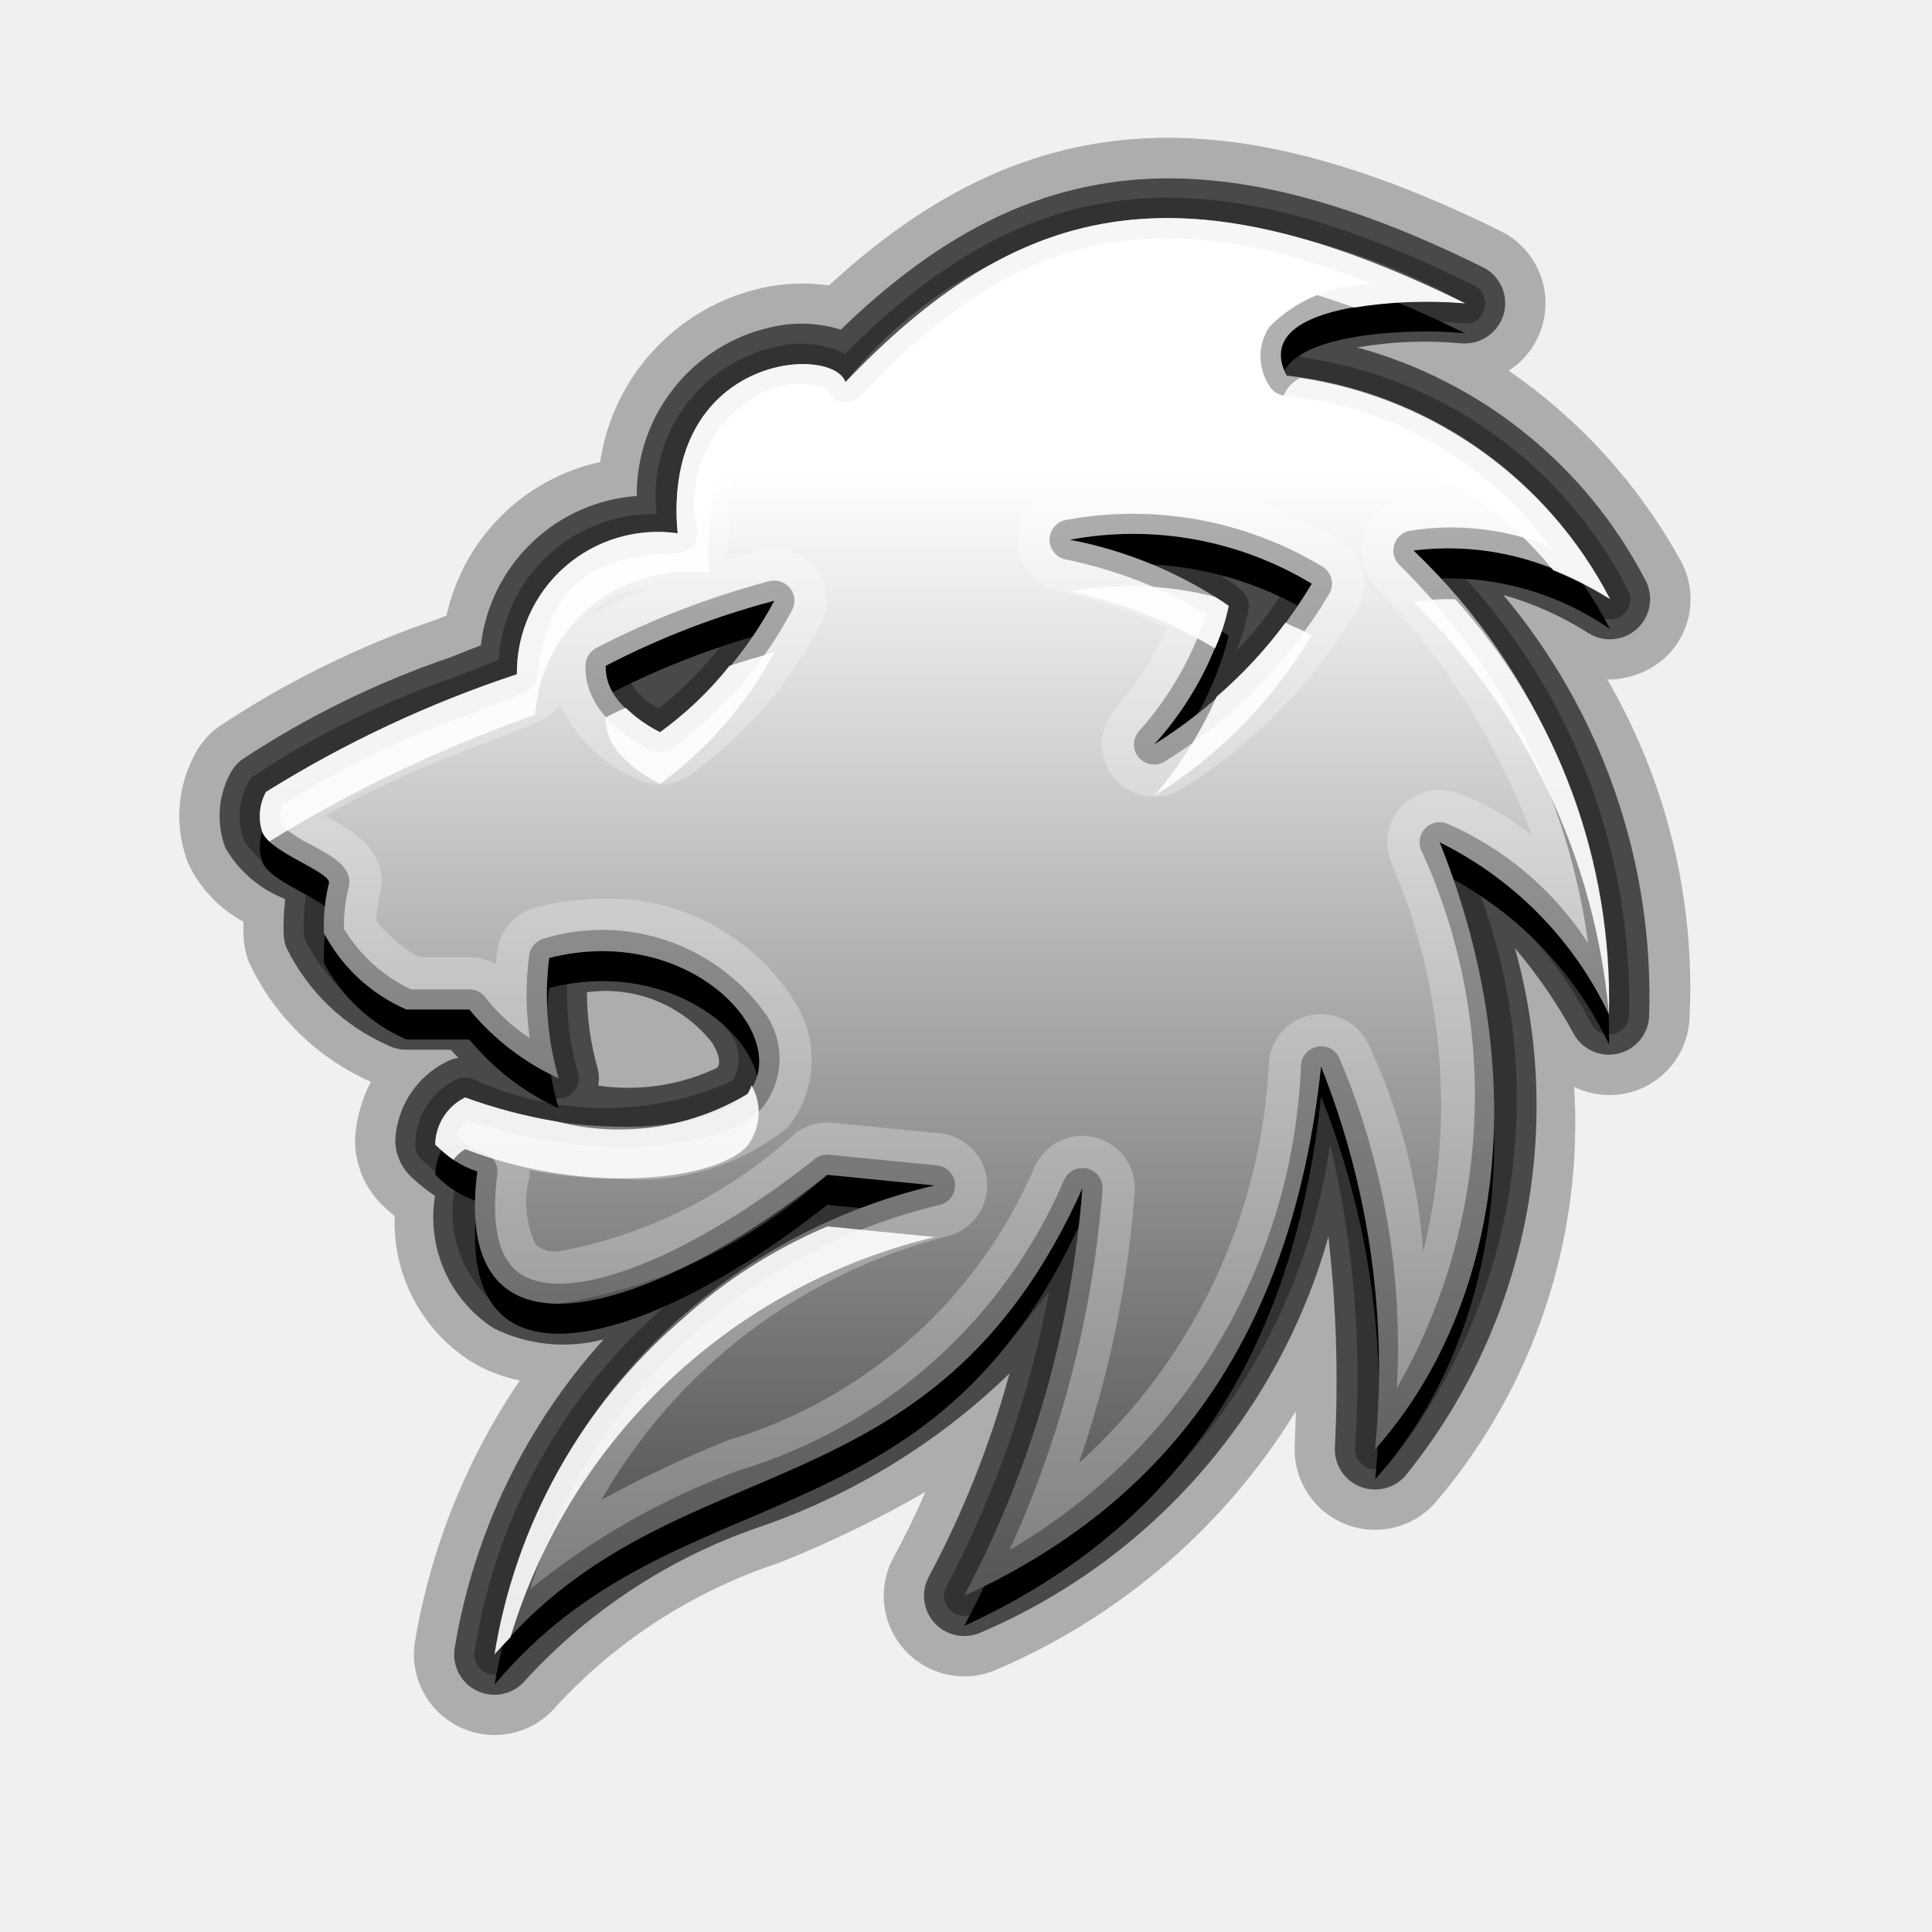
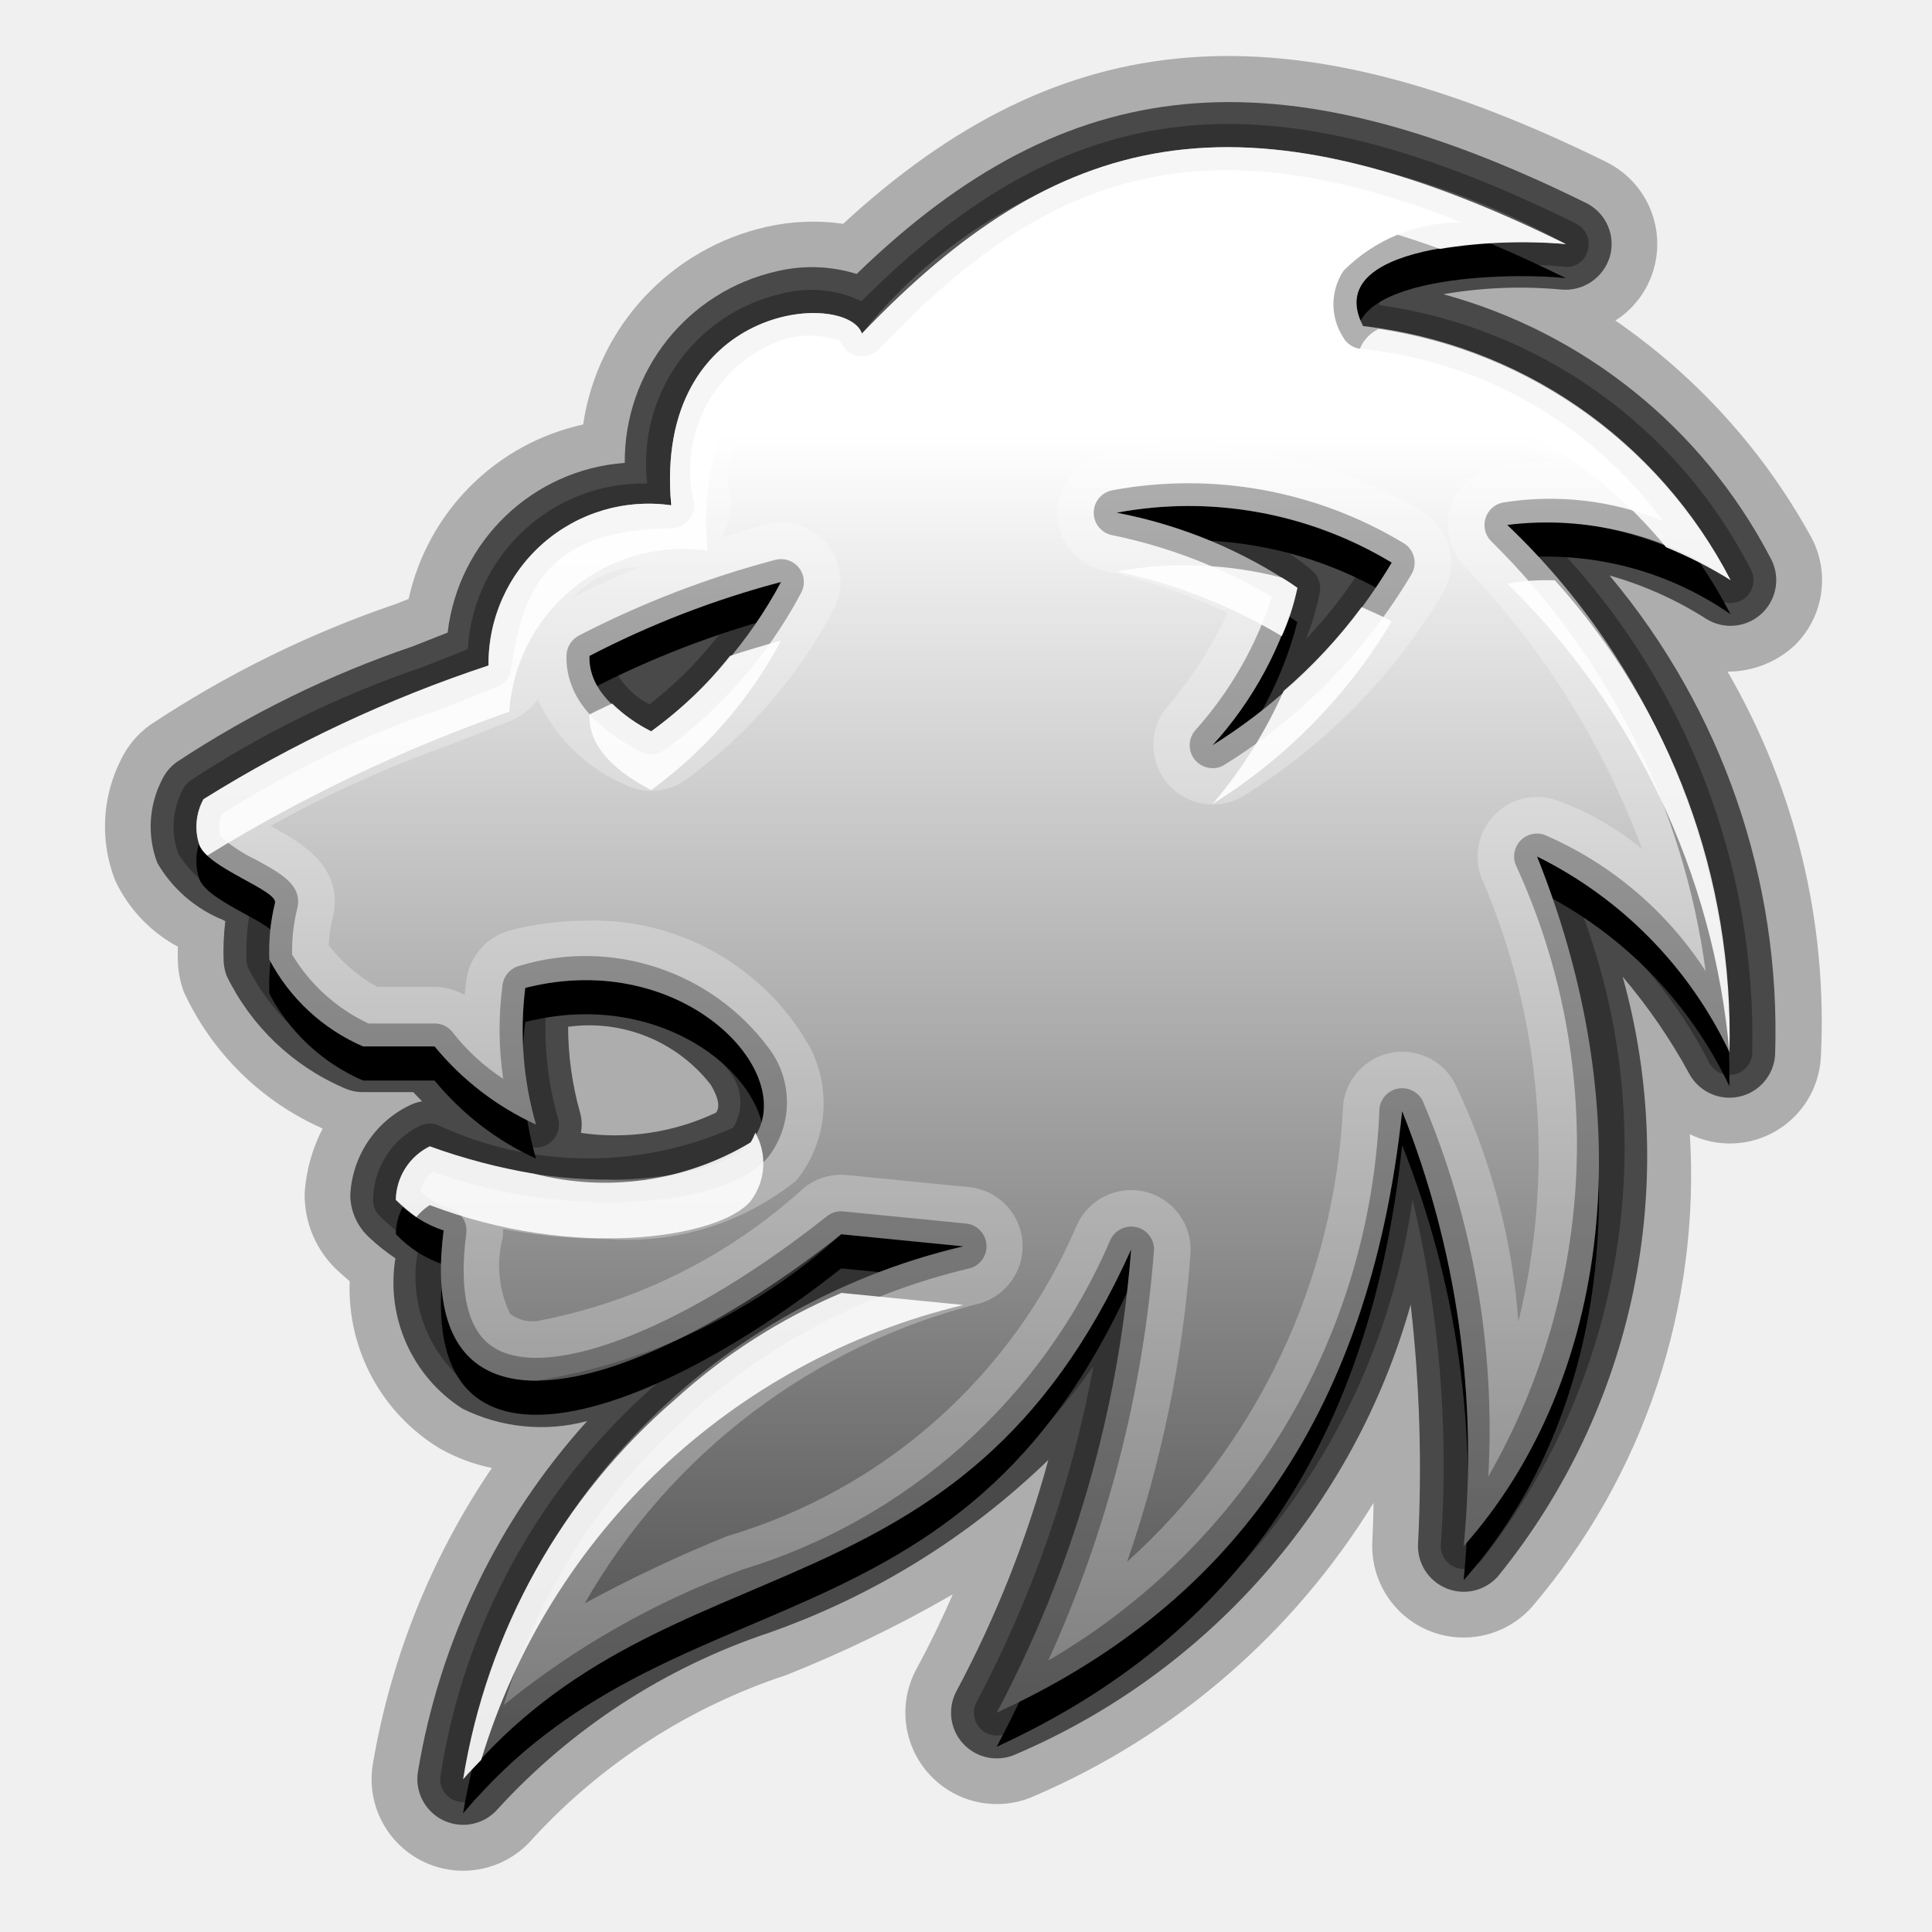
- <svg xmlns="http://www.w3.org/2000/svg" width="24" height="24" viewBox="0 0 24 24">
+ <svg xmlns="http://www.w3.org/2000/svg" id="Layer_1" data-name="Layer 1" width="24" height="24" viewBox="0 0 24 24">
  <defs>
    <style>
      .cls-1 {
        opacity: 0.58;
+       }
+ 
+       .cls-1, .cls-2 {
+         isolation: isolate;
      }

      .cls-2, .cls-5 {
        opacity: 0.28;
      }

      .cls-3, .cls-4, .cls-9 {
        fill-rule: evenodd;
      }

      .cls-4 {
        fill: url(#linear-gradient);
      }

      .cls-6, .cls-9 {
        fill: #fff;
      }

      .cls-7 {
        opacity: 0.31;
      }

      .cls-8 {
        opacity: 0.89;
      }
    </style>
-     <linearGradient id="linear-gradient" x1="11.613" y1="20.553" x2="11.613" y2="2.708" gradientUnits="userSpaceOnUse">
+     <linearGradient id="linear-gradient" x1="11.969" y1="3.897" x2="11.969" y2="24.172" gradientTransform="matrix(1, 0, 0, -1, 0, 26)" gradientUnits="userSpaceOnUse">
      <stop offset="0" stop-color="#424242" />
      <stop offset="0.093" stop-color="#585858" />
      <stop offset="0.824" stop-color="#fff" />
    </linearGradient>
  </defs>
-   <g id="Layer_1" data-name="Layer 1">
-     <path class="cls-1" d="M19.734,7.866a.5.5,0,0,0,.696-.677,5.73,5.73,0,0,0-3.571-2.873,4.898,4.898,0,0,1,1.29-.051.507.507,0,0,0,.53-.36.5.5,0,0,0-.259-.586C15.029,1.645,12.757,1.854,10.445,4.095a1.648,1.648,0,0,0-.873-.029A2.132,2.132,0,0,0,7.91,6.161a2.105,2.105,0,0,0-1.937,1.855L5.593,8.166a11.265,11.265,0,0,0-2.583,1.267.505.505,0,0,0-.158.191,1.122,1.122,0,0,0-.052.91,1.469,1.469,0,0,0,.721.625l.022.013a2.742,2.742,0,0,0-.019.439.54.54,0,0,0,.032.157A2.544,2.544,0,0,0,4.834,12.992a.504.504,0,0,0,.215.048h.549c.031.034.063.067.097.1a.495.495,0,0,0-.139.045,1.15,1.15,0,0,0-.646.991.638.638,0,0,0,.214.458,2.126,2.126,0,0,0,.28.222A1.637,1.637,0,0,0,6.135,16.501,1.939,1.939,0,0,0,7.5,16.637a7.565,7.565,0,0,0-1.851,3.831.5.5,0,0,0,.877.405,7.041,7.041,0,0,1,2.955-1.92A8.386,8.386,0,0,0,12.541,17.061a12.104,12.104,0,0,1-1.002,2.524.5.5,0,0,0,.646.694,7.58,7.58,0,0,0,4.317-4.916,15.935,15.935,0,0,1,.08,2.621.5.5,0,0,0,.873.352,7.289,7.289,0,0,0,1.364-6.558,6.269,6.269,0,0,1,.729,1.063.5.5,0,0,0,.938-.208,7.745,7.745,0,0,0-1.811-5.242A3.975,3.975,0,0,1,19.734,7.866ZM8.849,12.957c.031.051.13.223.059.308a2.578,2.578,0,0,1-1.477.221.485.485,0,0,0-.009-.221,3.506,3.506,0,0,1-.131-.939A1.683,1.683,0,0,1,8.849,12.957Z" />
-     <path class="cls-2" d="M20.697,8.159a.995.995,0,0,0,.164-1.224A6.922,6.922,0,0,0,18.741,4.604a.987.987,0,0,0,.419-.562.999.999,0,0,0-.518-1.171c-3.501-1.729-5.941-1.541-8.345.675a2.31,2.31,0,0,0-.83.031A2.606,2.606,0,0,0,7.455,5.739a2.504,2.504,0,0,0-1.908,1.907l-.136.054A11.628,11.628,0,0,0,2.715,9.029a1.005,1.005,0,0,0-.315.38,1.616,1.616,0,0,0-.062,1.315,1.586,1.586,0,0,0,.686.726c-.002.062-.001.124.002.188a1.05,1.05,0,0,0,.063.307A3.013,3.013,0,0,0,4.607,13.438a1.803,1.803,0,0,0-.196.695,1.128,1.128,0,0,0,.377.874c.035.032.073.066.115.101A2.044,2.044,0,0,0,5.889,16.936a1.965,1.965,0,0,0,.568.213,8.203,8.203,0,0,0-1.301,3.235A1.001,1.001,0,0,0,5.723,21.46a.99.99,0,0,0,.42.093,1.002,1.002,0,0,0,.768-.358,6.557,6.557,0,0,1,2.767-1.781,13.987,13.987,0,0,0,1.819-.882c-.124.286-.257.558-.396.813a1.0 1,0,0,0,1.293,1.389,8.101,8.101,0,0,0,3.703-3.203c-.003.156-.008.302-.014.435a1,1,0,0,0,1.746.703,7.266,7.266,0,0,0,1.726-5.167.996.996,0,0,0,1.432-.836A7.627,7.627,0,0,0,19.967,8.442,1.076,1.076,0,0,0,20.697,8.159Z" />
-     <path class="cls-3" d="M11.613,15.099l-1.336-.132c-2.066,1.64-4.685,2.596-4.347-.042a1.251,1.251,0,0,1-.523-.334.665.665,0,0,1,.372-.585c1.582.605,3.171.359,3.508-.044.593-.705-.711-2.136-2.465-1.689A3.717,3.717,0,0,0,6.939,13.767a3.108,3.108,0,0,1-1.108-.854h-.782a2.104,2.104,0,0,1-1.024-.95,2.187,2.187,0,0,1,.062-.618c.034-.138-.719-.375-.825-.63a.627.627,0,0,1,.043-.505A14.461,14.461,0,0,1,6.421,8.748,1.75,1.75,0,0,1,8.418,6.997c-.198-2.217,1.921-2.354,2.085-1.878,2.127-2.221,4.115-2.746,7.696-.979-.737-.074-2.685,0-2.216.898A5.182,5.182,0,0,1,20,7.815a3.517,3.517,0,0,0-2.441-.603,7.833,7.833,0,0,1,2.429,5.763,4.566,4.566,0,0,0-2.104-2.139c1.209,3.022.712,5.841-.801,7.54a10.175,10.175,0,0,0-.672-4.755c-.366,3.423-1.956,5.44-4.433,6.577a12.898,12.898,0,0,0,1.47-5.064c-1.869,4.164-5.055,3.105-7.304,5.793a7.215,7.215,0,0,1,5.47-5.827Zm4.683-7.475a4.285,4.285,0,0,0-3.008-.546,5.227,5.227,0,0,1,1.976.822,4.047,4.047,0,0,1-.927,1.721,5.941,5.941,0,0,0,1.959-1.996ZM9.62,7.834a10.158,10.158,0,0,0-2.096.809c-.008.296.193.575.675.825A4.843,4.843,0,0,0,9.62,7.834Z" />
-     <path class="cls-4" d="M11.613,14.726l-1.336-.132c-2.066,1.64-4.685,2.596-4.347-.042a1.251,1.251,0,0,1-.523-.334.665.665,0,0,1,.372-.585c1.582.605,3.171.359,3.508-.044.593-.705-.711-2.136-2.465-1.689a3.717,3.717,0,0,0,.117,1.494,3.108,3.108,0,0,1-1.108-.854h-.782a2.104,2.104,0,0,1-1.024-.95,2.187,2.187,0,0,1,.062-.618c.034-.138-.719-.375-.825-.63a.627.627,0,0,1,.043-.505A14.462,14.462,0,0,1,6.421,8.376,1.75,1.75,0,0,1,8.418,6.625c-.198-2.217,1.921-2.354,2.085-1.878,2.127-2.221,4.115-2.746,7.696-.979-.737-.074-2.685,0-2.216.898A5.182,5.182,0,0,1,20,7.442a3.517,3.517,0,0,0-2.441-.603,7.833,7.833,0,0,1,2.429,5.763A4.566,4.566,0,0,0,17.884,10.463c1.209,3.022.712,5.841-.801,7.54a10.175,10.175,0,0,0-.672-4.755c-.366,3.423-1.956,5.44-4.433,6.577A12.898,12.898,0,0,0,13.447,14.76c-1.869,4.164-5.055,3.105-7.304,5.793A7.215,7.215,0,0,1,11.613,14.726Zm4.683-7.475a4.285,4.285,0,0,0-3.008-.546,5.227,5.227,0,0,1,1.976.822,4.047,4.047,0,0,1-.927,1.721A5.941,5.941,0,0,0,16.296,7.251ZM9.62,7.462a10.159,10.159,0,0,0-2.096.809c-.008.296.193.575.675.825A4.843,4.843,0,0,0,9.62,7.462Z" />
+   <g id="Layer_1-2" data-name="Layer 1">
+     <path class="cls-1" d="M21.196,7.688a.568.568,0,0,0,.791-.769A6.51,6.51,0,0,0,17.929,3.655a5.565,5.565,0,0,1,1.466-.058.576.576,0,0,0,.603-.409.568.568,0,0,0-.294-.666c-3.854-1.902-6.436-1.665-9.062.881a1.873,1.873,0,0,0-.992-.033,2.423,2.423,0,0,0-1.889,2.38A2.392,2.392,0,0,0,5.561,7.858l-.433.171A12.799,12.799,0,0,0,2.193,9.468a.574.574,0,0,0-.18.217,1.275,1.275,0,0,0-.059,1.034,1.669,1.669,0,0,0,.819.71l.026.014a3.116,3.116,0,0,0-.021.499.613.613,0,0,0,.037.179,2.891,2.891,0,0,0,1.451,1.391.573.573,0,0,0,.244.055h.624c.035.038.072.076.11.114a.563.563,0,0,0-.158.051,1.307,1.307,0,0,0-.735,1.126.725.725,0,0,0,.243.521,2.416,2.416,0,0,0,.318.252,1.86,1.86,0,0,0,.831,1.867,2.203,2.203,0,0,0,1.551.155A8.596,8.596,0,0,0,5.192,22.007a.569.569,0,0,0,.996.46,8,8,0,0,1,3.358-2.182A9.528,9.528,0,0,0,13.023,18.135,13.753,13.753,0,0,1,11.884,21.003a.568.568,0,0,0,.735.789A8.612,8.612,0,0,0,17.524,16.206a18.106,18.106,0,0,1,.091,2.978.568.568,0,0,0,.992.399A8.282,8.282,0,0,0,20.157,12.133a7.123,7.123,0,0,1,.829,1.208.568.568,0,0,0,1.065-.236,8.8,8.8,0,0,0-2.057-5.956A4.517,4.517,0,0,1,21.196,7.688ZM8.827,13.472c.036.058.148.253.067.35a2.929,2.929,0,0,1-1.678.251.552.552,0,0,0-.01-.251,3.983,3.983,0,0,1-.149-1.067A1.913,1.913,0,0,1,8.827,13.472Z" />
+     <path class="cls-2" d="M22.29,8.021a1.131,1.131,0,0,0,.186-1.39,7.865,7.865,0,0,0-2.409-2.649,1.121,1.121,0,0,0,.476-.638,1.136,1.136,0,0,0-.588-1.331C15.977.049,13.205.262,10.474,2.78a2.625,2.625,0,0,0-.943.036,2.961,2.961,0,0,0-2.287,2.457,2.845,2.845,0,0,0-2.168,2.167l-.154.061A13.212,13.212,0,0,0,1.858,9.01a1.142,1.142,0,0,0-.358.432,1.836,1.836,0,0,0-.07,1.494,1.802,1.802,0,0,0,.779.824c-.002.07-.001.141.002.213a1.193,1.193,0,0,0,.072.348A3.423,3.423,0,0,0,4.008,14.019a2.048,2.048,0,0,0-.223.789,1.281,1.281,0,0,0,.428.993c.04.036.083.075.131.115A2.323,2.323,0,0,0,5.464,17.994a2.233,2.233,0,0,0,.646.242,9.321,9.321,0,0,0-1.478,3.675,1.138,1.138,0,0,0,.644,1.223,1.125,1.125,0,0,0,.477.105,1.139,1.139,0,0,0,.872-.407A7.451,7.451,0,0,1,9.768,20.808a15.892,15.892,0,0,0,2.067-1.002c-.141.325-.292.634-.449.924A1.136,1.136,0,0,0,12.855,22.308a9.205,9.205,0,0,0,4.208-3.639c-.003.177-.009.343-.016.494a1.136,1.136,0,0,0,1.984.798,8.256,8.256,0,0,0,1.961-5.871,1.132,1.132,0,0,0,1.627-.95A8.666,8.666,0,0,0,21.46,8.343,1.222,1.222,0,0,0,22.29,8.021Z" />
+     <path class="cls-3" d="M11.968,15.906l-1.518-.15c-2.347,1.863-5.323,2.949-4.939-.047a1.422,1.422,0,0,1-.594-.379.756.756,0,0,1,.422-.665c1.797.688,3.602.408,3.986-.05.674-.801-.808-2.427-2.8-1.919a4.223,4.223,0,0,0,.133,1.697,3.532,3.532,0,0,1-1.259-.97H4.51a2.391,2.391,0,0,1-1.164-1.079,2.485,2.485,0,0,1,.07-.702c.039-.157-.817-.426-.938-.716a.713.713,0,0,1,.049-.574,16.431,16.431,0,0,1,3.541-1.661A1.988,1.988,0,0,1,8.338,6.701c-.225-2.519,2.183-2.675,2.369-2.134,2.416-2.524,4.676-3.12,8.744-1.112-.838-.084-3.051,0-2.518,1.02a5.888,5.888,0,0,1,4.564,3.155,3.996,3.996,0,0,0-2.774-.685,8.9,8.9,0,0,1,2.76,6.548,5.188,5.188,0,0,0-2.39-2.43c1.374,3.434.809,6.636-.911,8.567a11.561,11.561,0,0,0-.764-5.403c-.415,3.89-2.222,6.181-5.037,7.472a14.655,14.655,0,0,0,1.67-5.754c-2.124,4.732-5.744,3.528-8.299,6.582A8.198,8.198,0,0,1,11.968,15.906Zm5.321-8.493a4.868,4.868,0,0,0-3.418-.62,5.939,5.939,0,0,1,2.245.934,4.598,4.598,0,0,1-1.054,1.955A6.75,6.75,0,0,0,17.289,7.413ZM9.703,7.652a11.541,11.541,0,0,0-2.381.919c-.009.337.219.653.767.937A5.502,5.502,0,0,0,9.703,7.652Z" />
+     <path class="cls-4" d="M11.968,15.482l-1.518-.15c-2.347,1.863-5.323,2.949-4.939-.047a1.422,1.422,0,0,1-.594-.379.756.756,0,0,1,.422-.665c1.797.688,3.602.408,3.986-.05.674-.801-.808-2.427-2.8-1.919a4.223,4.223,0,0,0,.133,1.697,3.532,3.532,0,0,1-1.259-.97H4.51A2.391,2.391,0,0,1,3.346,11.92a2.485,2.485,0,0,1,.07-.702c.039-.157-.817-.426-.938-.716a.713.713,0,0,1,.049-.574,16.431,16.431,0,0,1,3.541-1.661A1.988,1.988,0,0,1,8.338,6.277c-.225-2.519,2.183-2.675,2.369-2.134,2.416-2.524,4.676-3.12,8.744-1.112-.838-.084-3.051,0-2.518,1.02a5.888,5.888,0,0,1,4.564,3.155,3.996,3.996,0,0,0-2.774-.685,8.9,8.9,0,0,1,2.76,6.548,5.188,5.188,0,0,0-2.39-2.43c1.374,3.434.809,6.636-.911,8.567a11.561,11.561,0,0,0-.764-5.403c-.415,3.89-2.222,6.181-5.037,7.472a14.655,14.655,0,0,0,1.67-5.754c-2.124,4.732-5.744,3.528-8.299,6.582A8.198,8.198,0,0,1,11.968,15.482Zm5.321-8.493a4.868,4.868,0,0,0-3.418-.62,5.939,5.939,0,0,1,2.245.934,4.598,4.598,0,0,1-1.054,1.955A6.75,6.75,0,0,0,17.289,6.989ZM9.703,7.229a11.543,11.543,0,0,0-2.381.919c-.009.337.219.653.767.937A5.502,5.502,0,0,0,9.703,7.229Z" />
    <g class="cls-5">
-       <path class="cls-6" d="M14.501,3.358a5.249,5.249,0,0,1,1.25.165,1.178,1.178,0,0,0-.343.357,1.066,1.066,0,0,0-.002,1.087.65.65,0,0,0,.504.345,4.203,4.203,0,0,1,2.15.836l-.057-.001a2.958,2.958,0,0,0-.571.054.65.65,0,0,0-.353,1.077,8.961,8.961,0,0,1,1.953,3.104,3.155,3.155,0,0,0-.937-.534.65.65,0,0,0-.815.856A7.639,7.639,0,0,1,17.68,15.548a7.263,7.263,0,0,0-.694-2.602.65.65,0,0,0-1.222.233,7.16,7.16,0,0,1-2.362,4.996,13.203,13.203,0,0,0,.693-3.374.65.65,0,0,0-1.242-.307A6.01,6.01,0,0,1,9.031,17.895a15.171,15.171,0,0,0-1.558.735,6.923,6.923,0,0,1,4.329-3.282.65.65,0,0,0-.126-1.269l-1.336-.132q-.032-.003-.064-.003a.65.65,0,0,0-.404.141A5.958,5.958,0,0,1,6.942,15.545a.406.406,0,0,1-.285-.079,1.204,1.204,0,0,1-.083-.831.639.639,0,0,0,.005-.1,6.088,6.088,0,0,0,1.148.112,2.936,2.936,0,0,0,2.056-.639,1.337,1.337,0,0,0,.15-1.459,2.713,2.713,0,0,0-2.45-1.383,3.336,3.336,0,0,0-.823.105.65.65,0,0,0-.483.54q-.012.084-.02.168a.65.65,0,0,0-.328-.089H5.207a1.717,1.717,0,0,1-.533-.455,1.521,1.521,0,0,1,.044-.307c.135-.551-.373-.829-.645-.978l-.035-.019a12.966,12.966,0,0,1,1.972-.893c.214-.084.432-.169.655-.259A.65.65,0,0,0,6.958,8.742a1.841,1.841,0,0,0,.941.931.65.65,0,0,0,.673-.045A5.444,5.444,0,0,0,10.186,7.78a.65.65,0,0,0-.741-.944c-.149.041-.31.088-.482.142a.651.651,0,0,0,.102-.411,1.401,1.401,0,0,1,.269-1.105.899.899,0,0,1,.641-.289l.038.001a.65.65,0,0,0,.959.022,4.767,4.767,0,0,1,3.528-1.837m.001,4.442A4.561,4.561,0,0,1,13.833,8.837a.65.65,0,0,0,.86.954,6.543,6.543,0,0,0,2.164-2.212.65.65,0,0,0-.235-.891,5.017,5.017,0,0,0-2.536-.707,5.107,5.107,0,0,0-.915.084.65.65,0,0,0-.032,1.272,6.366,6.366,0,0,1,1.364.463M8.077,7.296c-.236.097-.482.208-.735.337A1.043,1.043,0,0,1,8.077,7.296m6.424-4.588A5.415,5.415,0,0,0,10.503,4.746c-.047-.137-.257-.224-.528-.224-.666,0-1.699.525-1.557,2.102A1.75,1.75,0,0,0,6.421,8.376a14.464,14.464,0,0,0-3.117,1.462.627.627,0,0,0-.043.505c.106.255.859.492.825.63a2.183,2.183,0,0,0-.062.618,2.104,2.104,0,0,0,1.024.95h.782a3.11,3.11,0,0,0,1.108.854,3.72,3.72,0,0,1-.117-1.494,2.678,2.678,0,0,1,.662-.085c1.4,0,2.318,1.161,1.802,1.774a2.301,2.301,0,0,1-1.558.407,5.526,5.526,0,0,1-1.95-.364.665.665,0,0,0-.371.585,1.251,1.251,0,0,0,.523.334c-.152,1.183.291,1.643,1.012,1.643a6.493,6.493,0,0,0,3.334-1.601l1.336.132a7.215,7.215,0,0,0-5.47,5.827c2.249-2.688,5.435-1.628,7.304-5.793a12.896,12.896,0,0,1-1.469,5.064c2.477-1.136,4.067-3.153,4.433-6.577a10.175,10.175,0,0,1,.672,4.755c1.513-1.699,2.01-4.518.801-7.54a4.566,4.566,0,0,1,2.104,2.139,7.833,7.833,0,0,0-2.429-5.763,2.299,2.299,0,0,1,.445-.042A3.879,3.879,0,0,1,20,7.442a5.182,5.182,0,0,0-4.017-2.777c-.386-.738.862-.92,1.728-.92.187,0,.357.008.488.022a8.523,8.523,0,0,0-3.698-1.059ZM14.337,9.248A4.048,4.048,0,0,0,15.264,7.527a5.226,5.226,0,0,0-1.976-.822,4.432,4.432,0,0,1,.798-.074,4.35,4.35,0,0,1,2.21.62A5.941,5.941,0,0,1,14.337,9.248Zm-4.717-1.786A4.844,4.844,0,0,1,8.199,9.096c-.482-.251-.684-.529-.675-.825a10.154,10.154,0,0,1,2.096-.809Z" />
+       <path class="cls-6" d="M15.249,2.567A5.964,5.964,0,0,1,16.67,2.754a1.338,1.338,0,0,0-.39.405,1.211,1.211,0,0,0-.002,1.235.739.739,0,0,0,.573.392,4.776,4.776,0,0,1,2.443.95l-.065-.001a3.361,3.361,0,0,0-.648.061A.739.739,0,0,0,18.18,7.021a10.182,10.182,0,0,1,2.219,3.526,3.584,3.584,0,0,0-1.065-.607.739.739,0,0,0-.926.973,8.679,8.679,0,0,1,.454,5.503,8.252,8.252,0,0,0-.788-2.956.739.739,0,0,0-1.389.264,8.135,8.135,0,0,1-2.684,5.677,15.001,15.001,0,0,0,.788-3.834.739.739,0,0,0-1.411-.349,6.829,6.829,0,0,1-4.344,3.864,17.238,17.238,0,0,0-1.77.835,7.866,7.866,0,0,1,4.919-3.729.739.739,0,0,0-.143-1.441l-1.518-.15a.727.727,0,0,0-.073-.004.739.739,0,0,0-.459.16,6.769,6.769,0,0,1-3.329,1.659.461.461,0,0,1-.323-.09,1.368,1.368,0,0,1-.094-.944.726.726,0,0,0,.006-.113,6.917,6.917,0,0,0,1.305.127,3.336,3.336,0,0,0,2.336-.726,1.52,1.52,0,0,0,.17-1.658,3.083,3.083,0,0,0-2.783-1.571,3.79,3.79,0,0,0-.935.119.739.739,0,0,0-.549.614q-.013.095-.022.191a.738.738,0,0,0-.372-.101H4.69a1.95,1.95,0,0,1-.606-.517,1.728,1.728,0,0,1,.05-.349c.154-.626-.423-.942-.733-1.112l-.039-.022A14.733,14.733,0,0,1,5.601,9.247c.243-.095.491-.192.745-.295A.738.738,0,0,0,6.679,8.683,2.092,2.092,0,0,0,7.749,9.741a.738.738,0,0,0,.765-.051A6.185,6.185,0,0,0,10.347,7.59a.738.738,0,0,0-.842-1.073c-.169.047-.352.1-.547.161a.739.739,0,0,0,.115-.467A1.592,1.592,0,0,1,9.379,4.956a1.021,1.021,0,0,1,.729-.329l.043.001a.739.739,0,0,0,1.042.07q.025-.022.048-.045a5.417,5.417,0,0,1,4.009-2.087m.001,5.047a5.182,5.182,0,0,1-.76,1.178.739.739,0,0,0,.977,1.084,7.434,7.434,0,0,0,2.459-2.513.739.739,0,0,0-.265-1.011l-.003-.002a5.701,5.701,0,0,0-2.881-.803,5.802,5.802,0,0,0-1.04.096.739.739,0,0,0-.037,1.445,7.234,7.234,0,0,1,1.549.526M7.95,7.04c-.268.11-.548.236-.836.383a1.185,1.185,0,0,1,.836-.383m7.299-5.212a6.153,6.153,0,0,0-4.542,2.315c-.054-.156-.292-.254-.6-.254-.757,0-1.93.596-1.77,2.388A1.988,1.988,0,0,0,6.069,8.267a16.435,16.435,0,0,0-3.541,1.661.712.712,0,0,0-.049.574c.12.29.976.559.938.716a2.481,2.481,0,0,0-.07.702A2.391,2.391,0,0,0,4.51,12.999h.889a3.533,3.533,0,0,0,1.259.97,4.227,4.227,0,0,1-.133-1.697,3.042,3.042,0,0,1,.752-.096c1.591,0,2.634,1.319,2.048,2.015a2.614,2.614,0,0,1-1.771.463,6.279,6.279,0,0,1-2.215-.413.756.756,0,0,0-.422.665,1.421,1.421,0,0,0,.594.379c-.172,1.344.331,1.867,1.15,1.867a7.377,7.377,0,0,0,3.789-1.819l1.518.15a8.198,8.198,0,0,0-6.215,6.62c2.555-3.054,6.175-1.85,8.299-6.582a14.653,14.653,0,0,1-1.67,5.754c2.815-1.291,4.621-3.583,5.037-7.472A11.561,11.561,0,0,1,18.183,19.206c1.719-1.931,2.284-5.133.911-8.567a5.188,5.188,0,0,1,2.39,2.43,8.9,8.9,0,0,0-2.76-6.548,2.613,2.613,0,0,1,.505-.048,4.408,4.408,0,0,1,2.268.733,5.888,5.888,0,0,0-4.564-3.155c-.438-.839.979-1.045,1.963-1.045.213,0,.406.01.555.025A9.684,9.684,0,0,0,15.249,1.828Zm-.187,7.43a4.599,4.599,0,0,0,1.054-1.955,5.938,5.938,0,0,0-2.246-.934,5.035,5.035,0,0,1,.907-.084,4.942,4.942,0,0,1,2.511.704A6.751,6.751,0,0,1,15.063,9.258ZM9.703,7.229A5.503,5.503,0,0,1,8.089,9.086c-.548-.285-.777-.601-.767-.937a11.537,11.537,0,0,1,2.381-.919Z" />
    </g>
    <g class="cls-7">
-       <path d="M6.143,20.803a.246.246,0,0,1-.104-.023.249.249,0,0,1-.142-.269A7.122,7.122,0,0,1,8.517,16.014a2.6,2.6,0,0,1-2.259.27,1.496,1.496,0,0,1-.597-1.567A1.583,1.583,0,0,1,5.29,14.449l-.048-.043a.249.249,0,0,1-.084-.208.91.91,0,0,1,.509-.789.249.249,0,0,1,.2-.009,3.895,3.895,0,0,0,3.228.029.527.527,0,0,0-.034-.605A1.956,1.956,0,0,0,7.051,12.106a3.545,3.545,0,0,0,.13,1.223.25.25,0,0,1-.354.289A3.491,3.491,0,0,1,5.71,12.791H5.049a.247.247,0,0,1-.107-.024A2.323,2.323,0,0,1,3.791,11.679a.241.241,0,0,1-.017-.079,2.506,2.506,0,0,1,.042-.561c-.052-.032-.123-.071-.176-.1a1.287,1.287,0,0,1-.61-.501.872.872,0,0,1,.048-.708.242.242,0,0,1,.079-.095A11.09,11.09,0,0,1,5.684,8.398c.168-.065.338-.132.511-.201A1.925,1.925,0,0,1,8.155,6.386,1.905,1.905,0,0,1,9.625,4.311a1.281,1.281,0,0,1,.874.082c2.289-2.293,4.433-2.517,7.811-.849a.25.25,0,0,1,.13.293.234.234,0,0,1-.266.18c-.766-.078-1.805.047-1.991.324a.118.118,0,0,0-.02.096,5.403,5.403,0,0,1,4.053,2.879.25.25,0,0,1-.349.339,3.685,3.685,0,0,0-1.79-.606,7.796,7.796,0,0,1,2.16,5.569.25.25,0,0,1-.469.104,5.215,5.215,0,0,0-1.429-1.735A7.294,7.294,0,0,1,17.27,18.169a.25.25,0,0,1-.437-.176,12.559,12.559,0,0,0-.31-3.781A7.506,7.506,0,0,1,12.082,20.051a.25.25,0,0,1-.324-.347,12.811,12.811,0,0,0,1.276-3.669,7.216,7.216,0,0,1-3.65,2.688A7.244,7.244,0,0,0,6.334,20.713.249.249,0,0,1,6.143,20.803Zm4.134-6.459.024.001,1.337.132a.25.25,0,0,1,.049.488,7.006,7.006,0,0,0-5.1,4.775A9.083,9.083,0,0,1,9.188,18.263a6.408,6.408,0,0,0,4.031-3.606.251.251,0,0,1,.288-.14.249.249,0,0,1,.189.258A13.3,13.3,0,0,1,12.541,19.255a7.311,7.311,0,0,0,3.621-6.034.25.25,0,0,1,.202-.219.253.253,0,0,1,.269.129,9.171,9.171,0,0,1,.719,4.112,7.297,7.297,0,0,0,.3-6.688.25.25,0,0,1,.313-.329,3.971,3.971,0,0,1,1.763,1.491A8.124,8.124,0,0,0,17.374,7.008a.25.25,0,0,1,.136-.414,3.252,3.252,0,0,1,1.751.201,4.69,4.69,0,0,0-3.306-1.881.251.251,0,0,1-.194-.133.665.665,0,0,1,.008-.722,1.803,1.803,0,0,1,1.288-.529c-3.021-1.201-4.67-.391-6.373,1.389a.253.253,0,0,1-.234.071.249.249,0,0,1-.183-.163.98.98,0,0,0-.78.049A1.515,1.515,0,0,0,8.667,6.602a.25.25,0,0,1-.246.272c-1.291.017-1.627.6-1.752,1.535a.251.251,0,0,1-.154.199c-.221.089-.438.174-.648.256A10.901,10.901,0,0,0,3.507,10a.353.353,0,0,0-.014.249,1.731,1.731,0,0,0,.387.253c.274.15.511.279.45.53a1.888,1.888,0,0,0-.057.506,1.932,1.932,0,0,0,.834.753h.724a.248.248,0,0,1,.2.101,2.264,2.264,0,0,0,.55.504,3.679,3.679,0,0,1-.007-1.03.251.251,0,0,1,.187-.208,2.495,2.495,0,0,1,2.723.9A.979.979,0,0,1,9.478,13.751c-.448.534-2.128.708-3.672.159a.377.377,0,0,0-.131.212A.788.788,0,0,0,5.999,14.312a.25.25,0,0,1,.179.272c-.086.668.023,1.094.325,1.264.619.348,2.105-.249,3.618-1.45A.248.248,0,0,1,10.276,14.344Zm.075.509c-.078.061-.157.122-.238.182.122-.058.247-.114.376-.168Zm3.985-5.355a.25.25,0,0,1-.194-.408A4.043,4.043,0,0,0,14.985,7.625a5.633,5.633,0,0,0-1.755-.677.25.25,0,0,1,.013-.489,4.552,4.552,0,0,1,3.178.576.249.249,0,0,1,.091.343,6.164,6.164,0,0,1-2.038,2.079A.245.245,0,0,1,14.337,9.498Zm.467-2.551a2.703,2.703,0,0,1,.625.393.249.249,0,0,1,.081.232,2.648,2.648,0,0,1-.152.516,5.117,5.117,0,0,0,.587-.744A4.19,4.19,0,0,0,14.804,6.946ZM8.199,9.346A.248.248,0,0,1,8.084,9.318c-.549-.285-.821-.64-.811-1.054a.253.253,0,0,1,.133-.214,10.535,10.535,0,0,1,2.146-.829.25.25,0,0,1,.285.363,5.041,5.041,0,0,1-1.494,1.717A.248.248,0,0,1,8.199,9.346Zm-.402-.935a.854.854,0,0,0,.384.388,4.243,4.243,0,0,0,.867-.904A9.164,9.164,0,0,0,7.797,8.412Z" />
+       <path d="M5.753,22.387a.28.28,0,0,1-.119-.026.283.283,0,0,1-.161-.306A8.092,8.092,0,0,1,8.45,16.946a2.954,2.954,0,0,1-2.566.306,1.7,1.7,0,0,1-.678-1.78,1.799,1.799,0,0,1-.422-.303l-.054-.049a.282.282,0,0,1-.095-.237,1.034,1.034,0,0,1,.578-.896.283.283,0,0,1,.227-.011,4.425,4.425,0,0,0,3.667.033.599.599,0,0,0-.039-.688,2.222,2.222,0,0,0-2.283-.815,4.028,4.028,0,0,0,.148,1.39.284.284,0,0,1-.403.328,3.967,3.967,0,0,1-1.268-.94H4.51a.281.281,0,0,1-.122-.028,2.639,2.639,0,0,1-1.307-1.235.273.273,0,0,1-.019-.089,2.847,2.847,0,0,1,.048-.637c-.059-.036-.14-.08-.2-.114a1.463,1.463,0,0,1-.693-.57.991.991,0,0,1,.054-.804.274.274,0,0,1,.09-.108A12.601,12.601,0,0,1,5.231,8.293c.191-.074.384-.15.58-.229a2.187,2.187,0,0,1,2.228-2.058A2.165,2.165,0,0,1,9.709,3.648a1.455,1.455,0,0,1,.993.093c2.601-2.606,5.036-2.859,8.874-.965a.284.284,0,0,1,.148.333.266.266,0,0,1-.302.204c-.87-.088-2.051.054-2.262.368a.134.134,0,0,0-.022.109,6.139,6.139,0,0,1,4.605,3.272.284.284,0,0,1-.396.385A4.187,4.187,0,0,0,19.313,6.759a8.858,8.858,0,0,1,2.454,6.328.284.284,0,0,1-.533.118,5.925,5.925,0,0,0-1.623-1.971,8.287,8.287,0,0,1-1.216,8.161.284.284,0,0,1-.496-.2,14.27,14.27,0,0,0-.352-4.296,8.529,8.529,0,0,1-5.046,6.635.284.284,0,0,1-.368-.394,14.556,14.556,0,0,0,1.45-4.169,8.198,8.198,0,0,1-4.148,3.054,8.231,8.231,0,0,0-3.465,2.261A.283.283,0,0,1,5.753,22.387Zm4.697-7.339.028.001,1.519.15a.284.284,0,0,1,.055.555,7.961,7.961,0,0,0-5.794,5.426,10.321,10.321,0,0,1,2.955-1.679,7.281,7.281,0,0,0,4.58-4.097.286.286,0,0,1,.327-.159.283.283,0,0,1,.215.293,15.112,15.112,0,0,1-1.313,5.09,8.307,8.307,0,0,0,4.114-6.856.284.284,0,0,1,.23-.249.287.287,0,0,1,.305.147,10.42,10.42,0,0,1,.817,4.672,8.29,8.29,0,0,0,.341-7.598.284.284,0,0,1,.356-.374,4.511,4.511,0,0,1,2.003,1.694,9.231,9.231,0,0,0-2.674-5.351.285.285,0,0,1,.154-.47,3.694,3.694,0,0,1,1.99.229A5.329,5.329,0,0,0,16.902,4.334a.286.286,0,0,1-.221-.151.755.755,0,0,1,.009-.82,2.049,2.049,0,0,1,1.464-.601c-3.432-1.364-5.306-.444-7.241,1.578a.288.288,0,0,1-.266.081.283.283,0,0,1-.207-.185,1.114,1.114,0,0,0-.887.055,1.721,1.721,0,0,0-.931,1.961.284.284,0,0,1-.258.308l-.022.001c-1.467.019-1.849.681-1.991,1.744a.285.285,0,0,1-.175.226c-.251.101-.497.198-.737.291a12.386,12.386,0,0,0-2.681,1.29.402.402,0,0,0-.016.282,1.966,1.966,0,0,0,.439.287c.312.17.58.317.512.603a2.145,2.145,0,0,0-.064.575,2.195,2.195,0,0,0,.948.855h.822a.282.282,0,0,1,.227.114,2.573,2.573,0,0,0,.625.573A4.181,4.181,0,0,1,6.243,12.233.285.285,0,0,1,6.455,11.997a2.835,2.835,0,0,1,3.094,1.022,1.112,1.112,0,0,1-.007,1.355c-.509.607-2.418.804-4.172.181a.429.429,0,0,0-.149.241.896.896,0,0,0,.368.215.284.284,0,0,1,.203.309c-.098.76.027,1.243.369,1.436.703.395,2.392-.283,4.111-1.647a.282.282,0,0,1,.176-.062Zm.085.578c-.089.069-.179.138-.271.206.139-.065.281-.129.427-.191Zm4.528-6.084a.284.284,0,0,1-.221-.463,4.594,4.594,0,0,0,.958-1.664,6.4,6.4,0,0,0-1.994-.769.284.284,0,0,1,.014-.556,5.172,5.172,0,0,1,3.611.654.283.283,0,0,1,.105.386l-.002.004a7.004,7.004,0,0,1-2.316,2.362.278.278,0,0,1-.155.047ZM15.593,6.643a3.071,3.071,0,0,1,.71.447.283.283,0,0,1,.092.264,3.009,3.009,0,0,1-.173.586,5.814,5.814,0,0,0,.667-.845,4.761,4.761,0,0,0-1.296-.452ZM8.089,9.37a.282.282,0,0,1-.131-.032c-.624-.324-.933-.727-.921-1.197a.288.288,0,0,1,.151-.244,11.969,11.969,0,0,1,2.438-.941.284.284,0,0,1,.324.412A5.728,5.728,0,0,1,8.252,9.318.282.282,0,0,1,8.089,9.37ZM7.632,8.308a.97.97,0,0,0,.436.441,4.821,4.821,0,0,0,.985-1.027A10.413,10.413,0,0,0,7.632,8.308Z" />
    </g>
    <g class="cls-8">
-       <path class="cls-9" d="M11.613,15.367l-1.335-.132-.003.001a6.446,6.446,0,0,0-1.809,1.159,6.932,6.932,0,0,0-2.323,4.157c.064-.077.132-.141.198-.212A7.272,7.272,0,0,1,11.613,15.367Z" />
-       <path class="cls-9" d="M15.114,8.653a5.051,5.051,0,0,1-.777,1.235A5.941,5.941,0,0,0,16.296,7.892c-.109-.063-.22-.103-.329-.156A5.645,5.645,0,0,1,15.114,8.653Z" />
-       <path class="cls-9" d="M15.983,5.307a4.887,4.887,0,0,1,3.312,1.777A4.7,4.7,0,0,1,20,7.442,5.202,5.202,0,0,0,16.151,4.696.422.422,0,0,0,15.983,5.307Z" />
-       <path class="cls-9" d="M3.347,10.452a17.134,17.134,0,0,1,3.3-1.572A1.909,1.909,0,0,1,8.815,7.12c-.198-2.217,1.524-2.208,1.688-1.732C12.34,3.469,14.078,2.825,16.823,3.821a5.65,5.65,0,0,1,1.375-.053c-3.581-1.767-5.569-1.243-7.696.979-.164-.476-2.284-.339-2.085,1.878A1.75,1.75,0,0,0,6.421,8.376a14.464,14.464,0,0,0-3.117,1.462.628.628,0,0,0-.043.505A.346.346,0,0,0,3.347,10.452Z" />
-       <path class="cls-9" d="M15.094,8.055a2.515,2.515,0,0,0,.17-.528,1.993,1.993,0,0,0-.169-.112,4.221,4.221,0,0,0-1.807-.068A5.88,5.88,0,0,1,15.094,8.055Z" />
-       <path class="cls-9" d="M17.559,7.48a8.189,8.189,0,0,1,2.428,5.12l0.0.001a7.415,7.415,0,0,0-1.908-5.156A2.362,2.362,0,0,0,17.559,7.48Z" />
-       <path class="cls-9" d="M8.199,9.737A4.844,4.844,0,0,0,9.62,8.103q-.277.077-.559.168A4.34,4.34,0,0,1,8.199,9.096a1.725,1.725,0,0,1-.427-.305c-.083.041-.164.076-.249.121C7.515,9.208,7.717,9.487,8.199,9.737Z" />
-       <path class="cls-9" d="M5.778,14.275c1.582.605,3.171.359,3.508-.044a.684.684,0,0,0,.05-.749.565.565,0,0,1-.05.107,3.095,3.095,0,0,1-2.366.344,6.636,6.636,0,0,1-1.142-.3.666.666,0,0,0-.372.585,2.821,2.821,0,0,0,.225.189A.585.585,0,0,1,5.778,14.275Z" />
+       <path class="cls-9" d="M11.968,16.211l-1.517-.15-.003.002A7.323,7.323,0,0,0,8.392,17.379a7.877,7.877,0,0,0-2.639,4.724c.073-.087.15-.16.225-.241A8.263,8.263,0,0,1,11.968,16.211Z" />
+       <path class="cls-9" d="M15.946,8.583a5.739,5.739,0,0,1-.883,1.404,6.75,6.75,0,0,0,2.226-2.268c-.124-.072-.25-.117-.374-.178A6.415,6.415,0,0,1,15.946,8.583Z" />
+       <path class="cls-9" d="M16.933,4.78A5.553,5.553,0,0,1,20.697,6.799a5.34,5.34,0,0,1,.801.408,5.911,5.911,0,0,0-4.373-3.121.48.48,0,0,0-.191.695Z" />
+       <path class="cls-9" d="M2.576,10.627a19.467,19.467,0,0,1,3.75-1.786,2.169,2.169,0,0,1,2.311-2.017q.077.005.153.016C8.564,4.321,10.521,4.331,10.707,4.872,12.794,2.692,14.769,1.96,17.888,3.092a6.42,6.42,0,0,1,1.563-.06c-4.068-2.008-6.328-1.412-8.744,1.112C10.521,3.602,8.112,3.758,8.338,6.277A1.988,1.988,0,0,0,6.069,8.267a16.435,16.435,0,0,0-3.541,1.661.713.713,0,0,0-.049.574A.393.393,0,0,0,2.576,10.627Z" />
+       <path class="cls-9" d="M15.923,7.903a2.858,2.858,0,0,0,.194-.6,2.266,2.266,0,0,0-.192-.127,4.796,4.796,0,0,0-2.053-.078A6.681,6.681,0,0,1,15.923,7.903Z" />
+       <path class="cls-9" d="M18.724,7.25a9.304,9.304,0,0,1,2.759,5.818l.001.001A8.424,8.424,0,0,0,19.316,7.21,2.683,2.683,0,0,0,18.724,7.25Z" />
+       <path class="cls-9" d="M8.089,9.814a5.503,5.503,0,0,0,1.614-1.857q-.315.087-.635.191a4.931,4.931,0,0,1-.979.937,1.96,1.96,0,0,1-.485-.346c-.094.046-.187.087-.282.137C7.312,9.213,7.541,9.53,8.089,9.814Z" />
+       <path class="cls-9" d="M5.339,14.97c1.797.688,3.603.408,3.986-.05a.777.777,0,0,0,.057-.851.642.642,0,0,1-.057.122,3.517,3.517,0,0,1-2.688.39,7.538,7.538,0,0,1-1.298-.341.756.756,0,0,0-.422.665,3.205,3.205,0,0,0,.255.214A.665.665,0,0,1,5.339,14.97Z" />
    </g>
  </g>
</svg>
